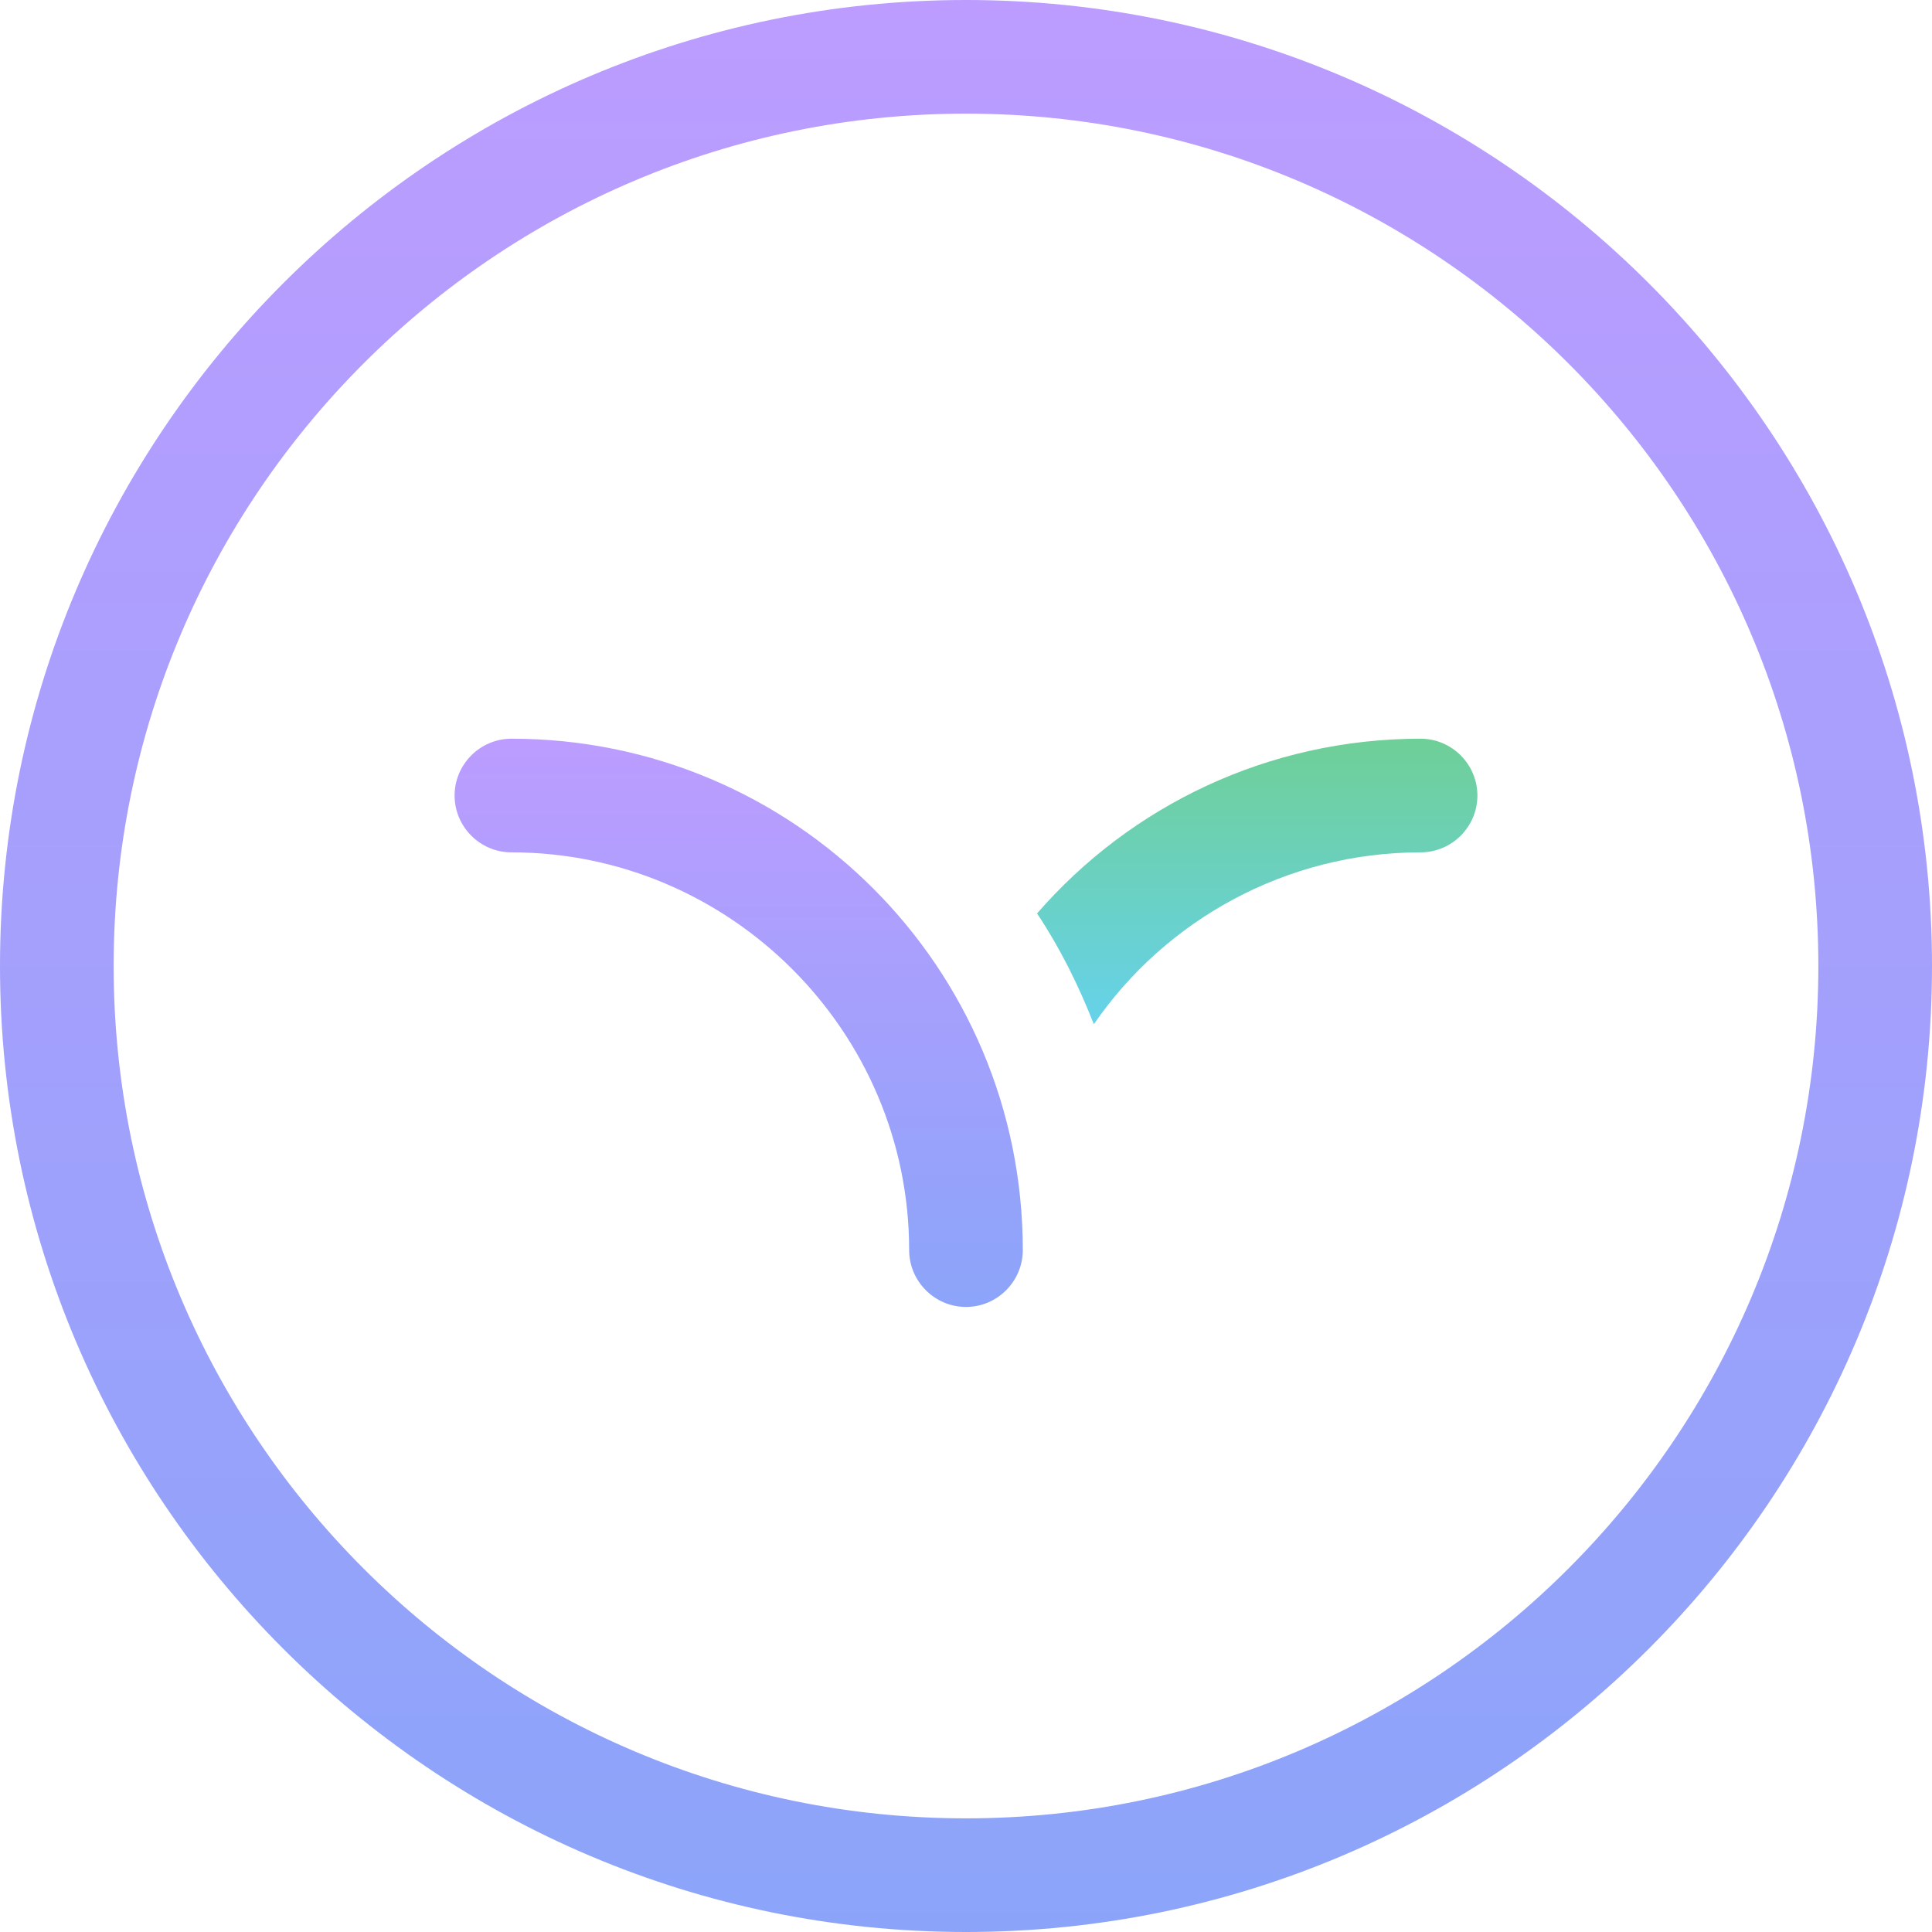
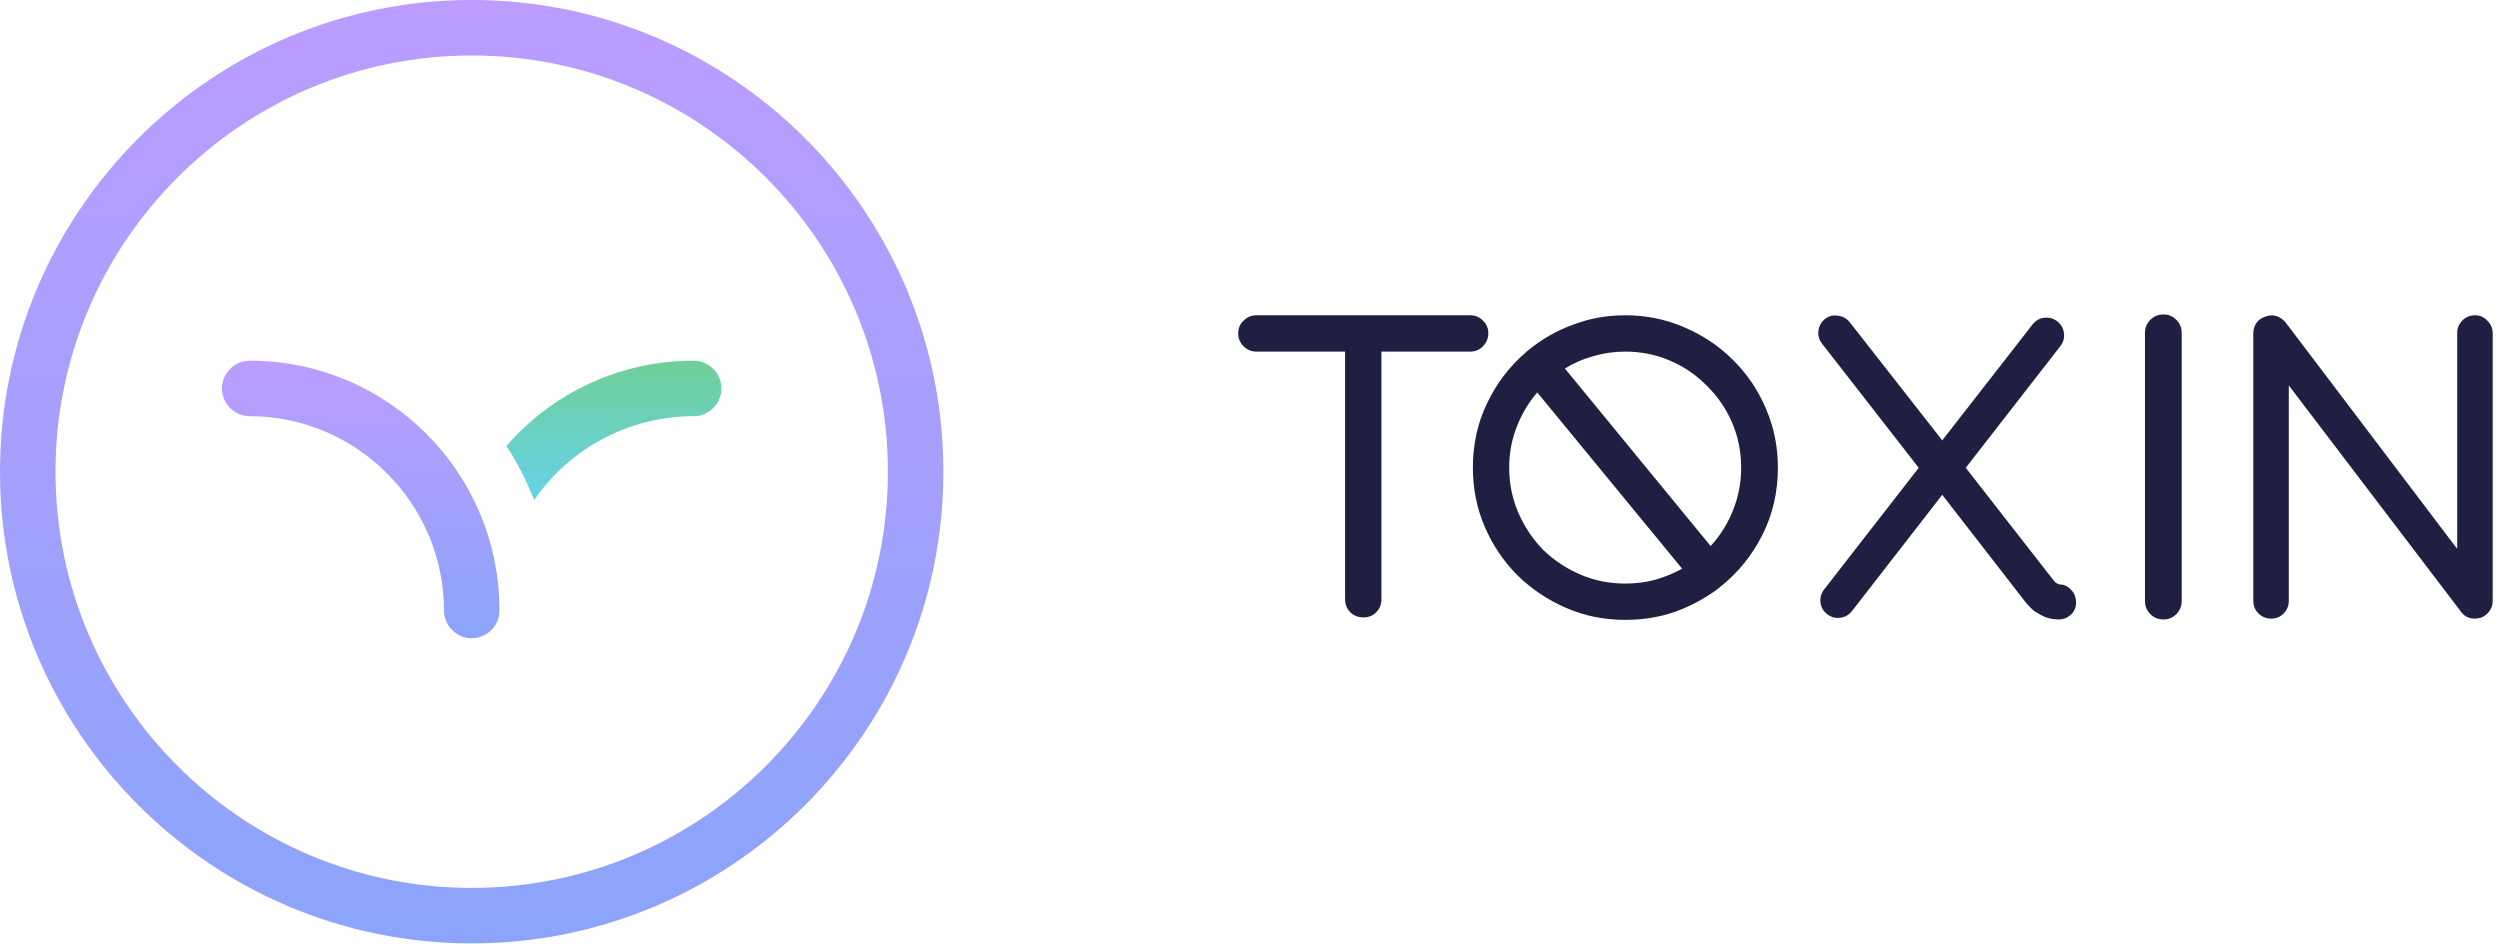
- <svg xmlns="http://www.w3.org/2000/svg" width="40" height="40" viewBox="0 0 40 40" fill="none">
-   <path d="M20 27.059C19.353 27.059 18.823 26.529 18.823 25.882C18.823 21.353 15.117 17.647 10.588 17.647C9.941 17.647 9.412 17.118 9.412 16.471C9.412 15.824 9.941 15.294 10.588 15.294C16.441 15.294 21.176 20.029 21.176 25.882C21.176 26.529 20.647 27.059 20 27.059Z" fill="url(#paint0_linear_18370_63)" />
-   <path d="M30.588 16.471C30.588 17.118 30.059 17.647 29.412 17.647C26.618 17.647 24.118 19.059 22.647 21.206C22.323 20.382 21.941 19.618 21.471 18.912C23.412 16.677 26.265 15.294 29.412 15.294C30.059 15.294 30.588 15.824 30.588 16.471Z" fill="url(#paint1_linear_18370_63)" />
-   <path d="M20 40C8.971 40 0 31.029 0 20C0 8.971 8.971 0 20 0C31.029 0 40 8.971 40 20C40 31.029 31.029 40 20 40ZM20 2.353C10.265 2.353 2.353 10.265 2.353 20C2.353 29.735 10.265 37.647 20 37.647C29.735 37.647 37.647 29.735 37.647 20C37.647 10.265 29.735 2.353 20 2.353Z" fill="url(#paint2_linear_18370_63)" />
+ <svg xmlns="http://www.w3.org/2000/svg" width="106" height="40" viewBox="0 0 106 40" fill="none">
+   <path d="M62.335 13.368C62.557 13.368 62.737 13.444 62.877 13.595C63.029 13.736 63.105 13.916 63.105 14.138C63.105 14.348 63.029 14.529 62.877 14.681C62.737 14.832 62.557 14.908 62.335 14.908H58.572V25.408C58.572 25.63 58.497 25.816 58.345 25.968C58.205 26.108 58.024 26.178 57.803 26.178C57.593 26.178 57.412 26.108 57.26 25.968C57.108 25.816 57.032 25.63 57.032 25.408V14.908H53.27C53.06 14.908 52.879 14.832 52.727 14.681C52.576 14.529 52.5 14.348 52.5 14.138C52.5 13.916 52.576 13.736 52.727 13.595C52.879 13.444 53.06 13.368 53.27 13.368H62.335Z" fill="#1F2041" />
+   <path d="M68.908 13.368C69.794 13.368 70.629 13.537 71.41 13.876C72.204 14.214 72.892 14.675 73.475 15.258C74.07 15.841 74.537 16.53 74.875 17.323C75.213 18.105 75.383 18.939 75.383 19.826C75.383 20.864 75.161 21.82 74.718 22.695C74.274 23.57 73.674 24.305 72.915 24.901C72.915 24.901 72.903 24.912 72.88 24.936C72.32 25.355 71.708 25.688 71.043 25.933C70.378 26.166 69.666 26.283 68.908 26.283C68.021 26.283 67.187 26.114 66.405 25.776C65.623 25.437 64.935 24.976 64.34 24.393C63.757 23.81 63.296 23.127 62.958 22.346C62.619 21.564 62.45 20.724 62.45 19.826C62.45 18.846 62.648 17.941 63.045 17.113C63.442 16.273 63.984 15.556 64.673 14.96L64.743 14.89C64.754 14.89 64.772 14.879 64.795 14.855C65.355 14.389 65.985 14.027 66.685 13.771C67.385 13.502 68.126 13.368 68.908 13.368ZM68.908 24.743C69.351 24.743 69.771 24.691 70.168 24.585C70.576 24.469 70.961 24.311 71.323 24.113L65.18 16.64C64.807 17.072 64.515 17.562 64.305 18.11C64.095 18.647 63.99 19.219 63.99 19.826C63.99 20.502 64.118 21.138 64.375 21.733C64.632 22.328 64.982 22.853 65.425 23.308C65.88 23.751 66.405 24.101 67 24.358C67.595 24.615 68.231 24.743 68.908 24.743ZM72.53 23.151C72.938 22.707 73.254 22.206 73.475 21.645C73.709 21.074 73.825 20.467 73.825 19.826C73.825 19.149 73.697 18.513 73.44 17.918C73.183 17.323 72.828 16.804 72.373 16.36C71.929 15.905 71.41 15.55 70.815 15.293C70.22 15.036 69.584 14.908 68.908 14.908C68.441 14.908 67.992 14.972 67.56 15.101C67.128 15.217 66.726 15.392 66.353 15.626L72.53 23.151Z" fill="#1F2041" />
+   <path d="M82.351 20.631C82.118 20.631 81.919 20.537 81.756 20.351L77.258 14.575C77.13 14.412 77.078 14.231 77.101 14.033C77.124 13.823 77.218 13.654 77.381 13.525C77.544 13.397 77.725 13.351 77.924 13.386C78.133 13.409 78.303 13.502 78.431 13.665L82.351 18.671L86.183 13.753C86.312 13.59 86.475 13.496 86.674 13.473C86.883 13.45 87.07 13.502 87.234 13.63C87.397 13.759 87.49 13.928 87.513 14.138C87.537 14.336 87.484 14.517 87.356 14.681L82.946 20.351C82.794 20.537 82.596 20.631 82.351 20.631ZM87.269 26.265C87.222 26.265 87.146 26.26 87.041 26.248C86.948 26.236 86.837 26.207 86.709 26.16C86.58 26.102 86.44 26.026 86.288 25.933C86.148 25.828 86.008 25.688 85.868 25.513L82.351 20.98L78.519 25.916C78.39 26.079 78.221 26.172 78.011 26.195C77.813 26.219 77.632 26.166 77.469 26.038C77.305 25.91 77.212 25.746 77.189 25.548C77.165 25.338 77.218 25.151 77.346 24.988L81.756 19.318C81.896 19.131 82.088 19.038 82.334 19.038C82.59 19.038 82.794 19.131 82.946 19.318L87.041 24.568C87.099 24.65 87.152 24.702 87.198 24.726C87.245 24.749 87.28 24.766 87.303 24.778C87.502 24.778 87.665 24.848 87.793 24.988C87.933 25.116 88.009 25.28 88.021 25.478C88.044 25.688 87.986 25.869 87.846 26.02C87.706 26.172 87.531 26.254 87.321 26.265H87.269Z" fill="#1F2041" />
+   <path d="M91.734 26.265C91.513 26.265 91.326 26.19 91.174 26.038C91.023 25.886 90.947 25.7 90.947 25.478V14.103C90.947 13.893 91.023 13.712 91.174 13.56C91.326 13.409 91.513 13.333 91.734 13.333C91.944 13.333 92.125 13.409 92.277 13.56C92.428 13.712 92.504 13.893 92.504 14.103V25.478C92.504 25.7 92.428 25.886 92.277 26.038C92.125 26.19 91.944 26.265 91.734 26.265Z" fill="#1F2041" />
+   <path d="M104.938 26.23C104.681 26.23 104.483 26.131 104.343 25.933L97.045 16.343V25.478C97.045 25.688 96.969 25.869 96.818 26.02C96.678 26.16 96.503 26.23 96.293 26.23C96.094 26.23 95.919 26.16 95.768 26.02C95.616 25.869 95.54 25.688 95.54 25.478V14.12C95.54 13.957 95.587 13.811 95.68 13.683C95.773 13.555 95.902 13.467 96.065 13.421C96.217 13.362 96.368 13.356 96.52 13.403C96.672 13.45 96.8 13.537 96.905 13.665L104.185 23.273V14.12C104.185 13.922 104.255 13.747 104.395 13.595C104.547 13.444 104.728 13.368 104.938 13.368C105.148 13.368 105.323 13.444 105.463 13.595C105.614 13.747 105.69 13.922 105.69 14.12V25.478C105.69 25.641 105.643 25.787 105.55 25.916C105.457 26.044 105.334 26.137 105.183 26.195C105.066 26.219 104.984 26.23 104.938 26.23Z" fill="#1F2041" />
+   <path d="M20 27.059C19.353 27.059 18.824 26.529 18.824 25.882C18.824 21.353 15.118 17.647 10.589 17.647C9.942 17.647 9.412 17.117 9.412 16.47C9.412 15.823 9.942 15.294 10.589 15.294C16.442 15.294 21.177 20.029 21.177 25.882C21.177 26.529 20.647 27.059 20 27.059Z" fill="url(#paint0_linear_142502_134)" />
+   <path d="M30.588 16.47C30.588 17.117 30.059 17.647 29.412 17.647C26.618 17.647 24.118 19.059 22.647 21.206C22.324 20.382 21.941 19.617 21.471 18.912C23.412 16.676 26.265 15.294 29.412 15.294C30.059 15.294 30.588 15.823 30.588 16.47Z" fill="url(#paint1_linear_142502_134)" />
+   <path d="M20 40C8.971 40 0 31.029 0 20C0 8.971 8.971 0 20 0C31.029 0 40 8.971 40 20C40 31.029 31.029 40 20 40ZM20 2.353C10.265 2.353 2.353 10.265 2.353 20C2.353 29.735 10.265 37.647 20 37.647C29.735 37.647 37.647 29.735 37.647 20C37.647 10.265 29.735 2.353 20 2.353Z" fill="url(#paint2_linear_142502_134)" />
  <defs>
-     <linearGradient id="paint0_linear_18370_63" x1="15.294" y1="15.294" x2="15.294" y2="27.059" gradientUnits="userSpaceOnUse">
+     <linearGradient id="paint0_linear_142502_134" x1="15.294" y1="15.294" x2="15.294" y2="27.059" gradientUnits="userSpaceOnUse">
      <stop stop-color="#BC9CFF" />
      <stop offset="1" stop-color="#8BA4F9" />
    </linearGradient>
-     <linearGradient id="paint1_linear_18370_63" x1="26.029" y1="15.294" x2="26.029" y2="21.206" gradientUnits="userSpaceOnUse">
+     <linearGradient id="paint1_linear_142502_134" x1="26.029" y1="15.294" x2="26.029" y2="21.206" gradientUnits="userSpaceOnUse">
      <stop stop-color="#6FCF97" />
      <stop offset="1" stop-color="#66D2EA" />
    </linearGradient>
-     <linearGradient id="paint2_linear_18370_63" x1="20" y1="0" x2="20" y2="40" gradientUnits="userSpaceOnUse">
+     <linearGradient id="paint2_linear_142502_134" x1="20" y1="0" x2="20" y2="40" gradientUnits="userSpaceOnUse">
      <stop stop-color="#BC9CFF" />
      <stop offset="1" stop-color="#8BA4F9" />
    </linearGradient>
  </defs>
</svg>
